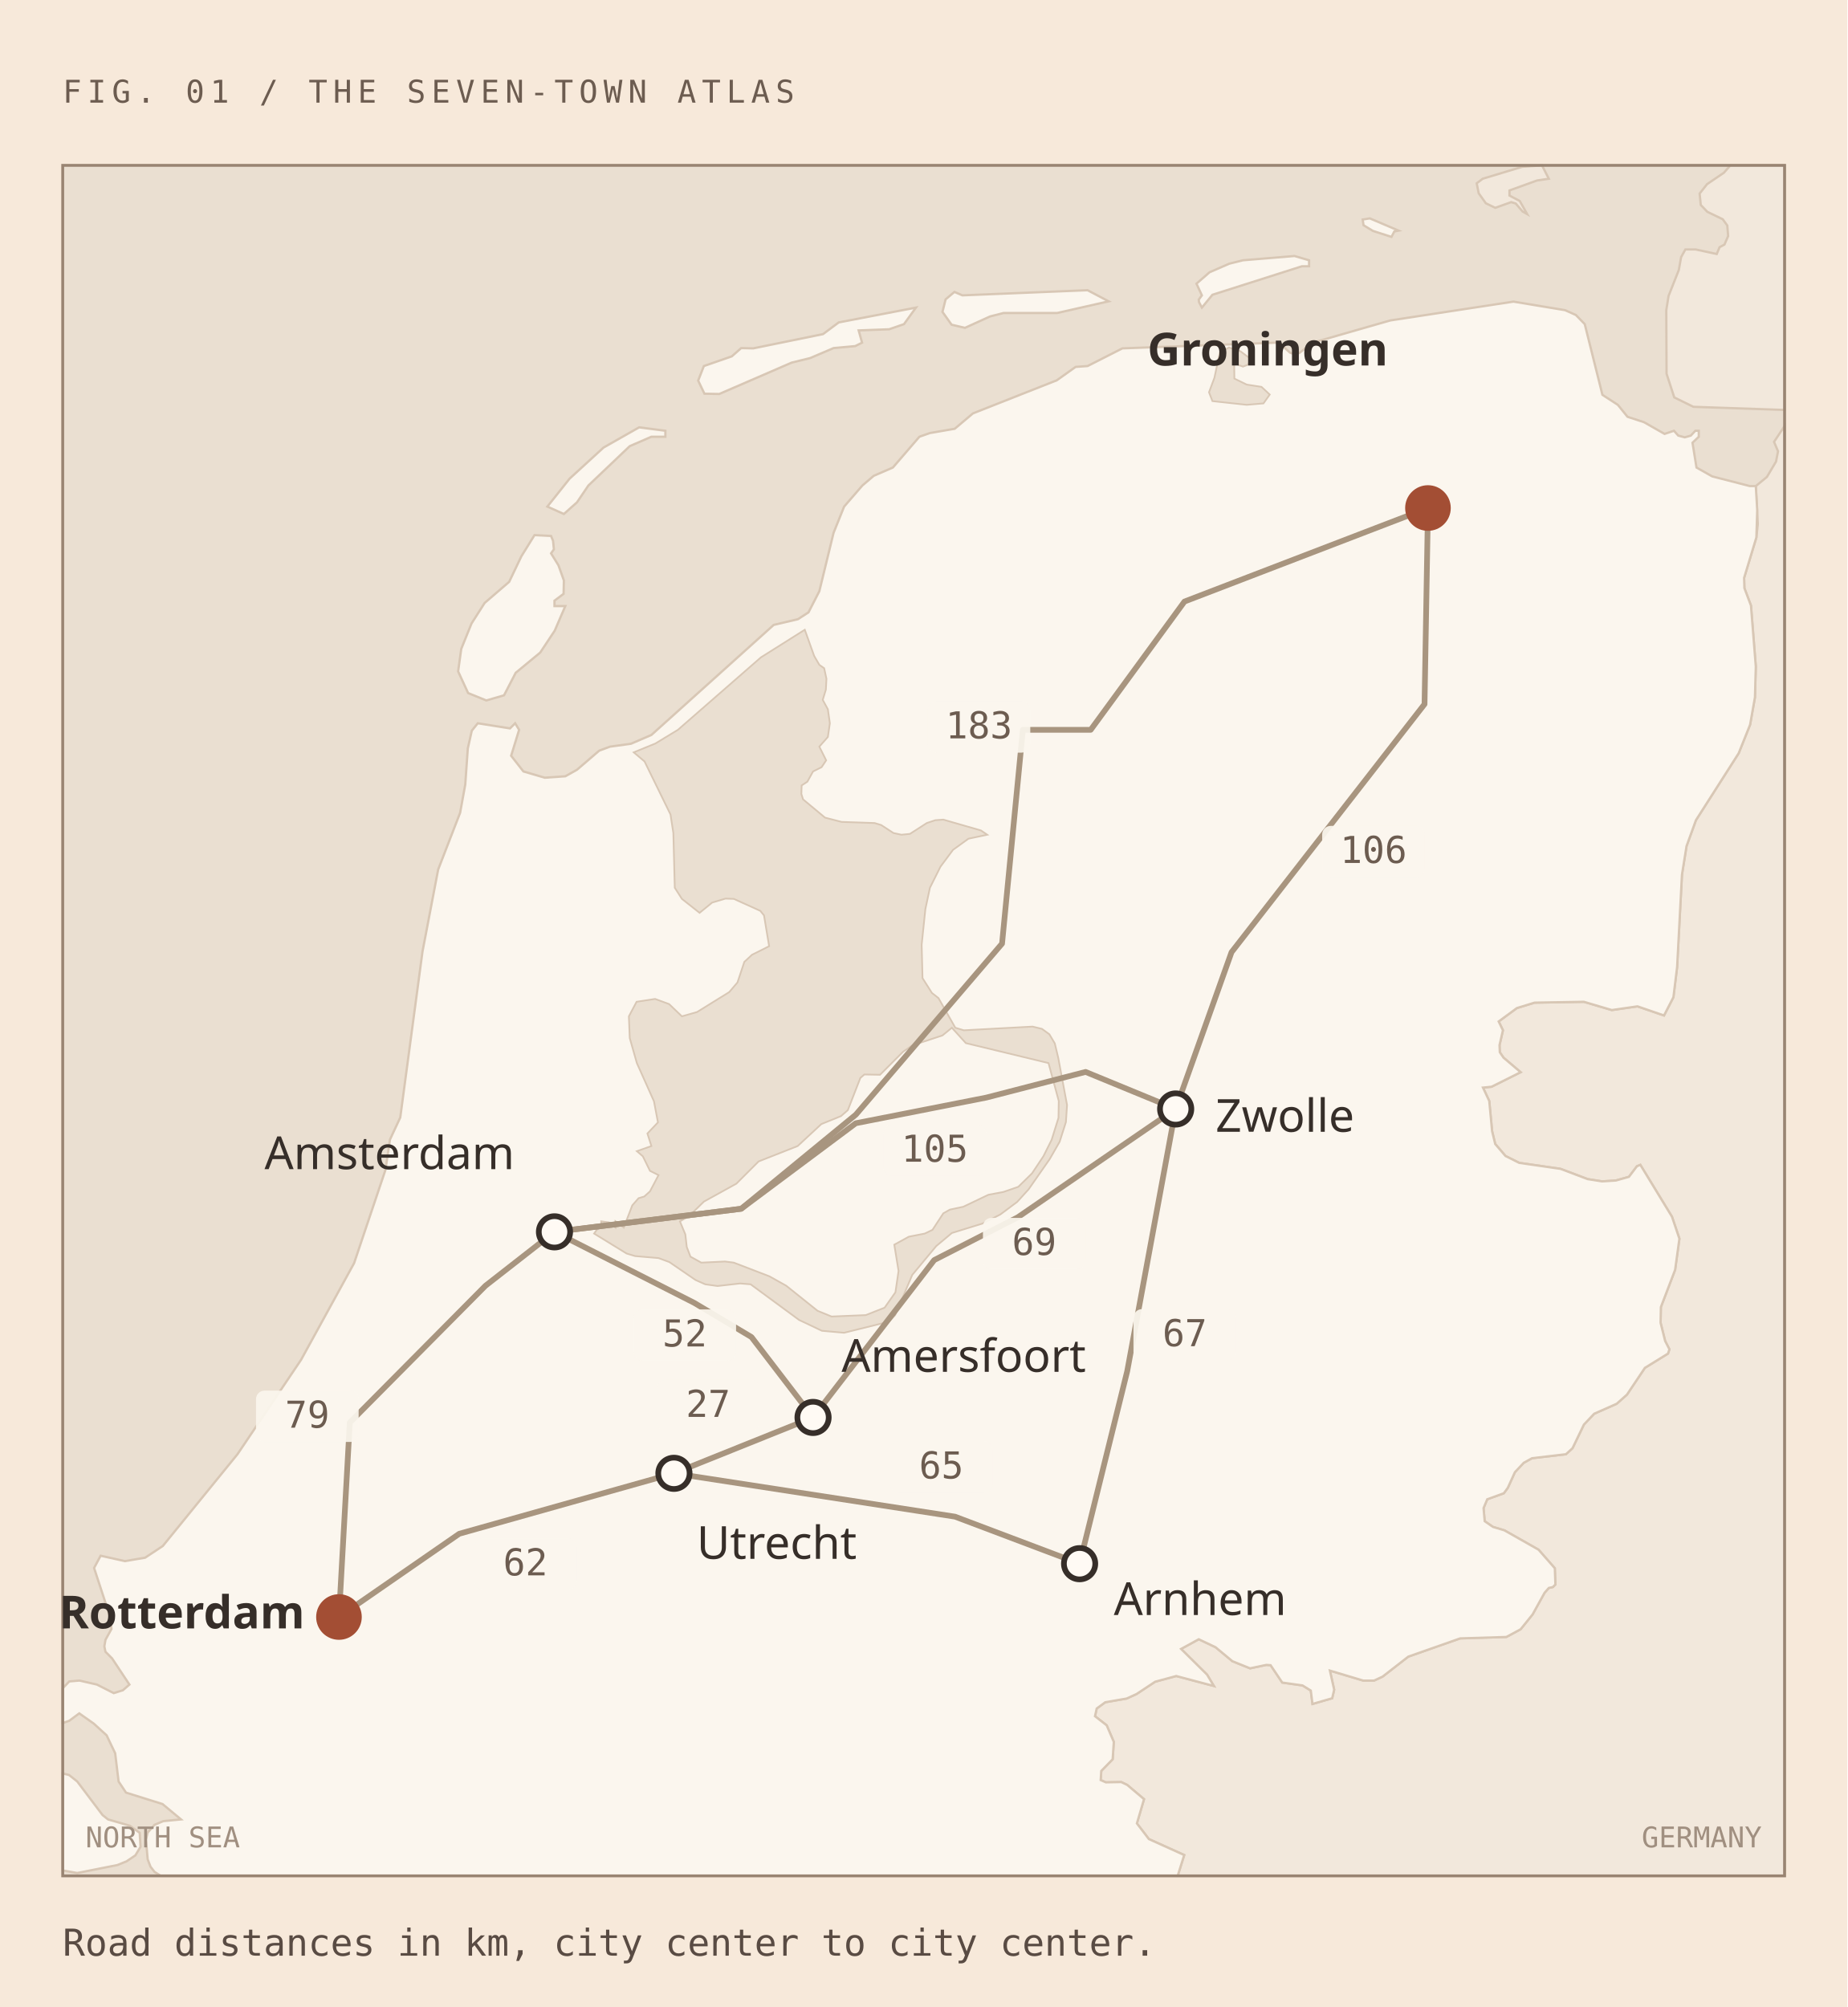
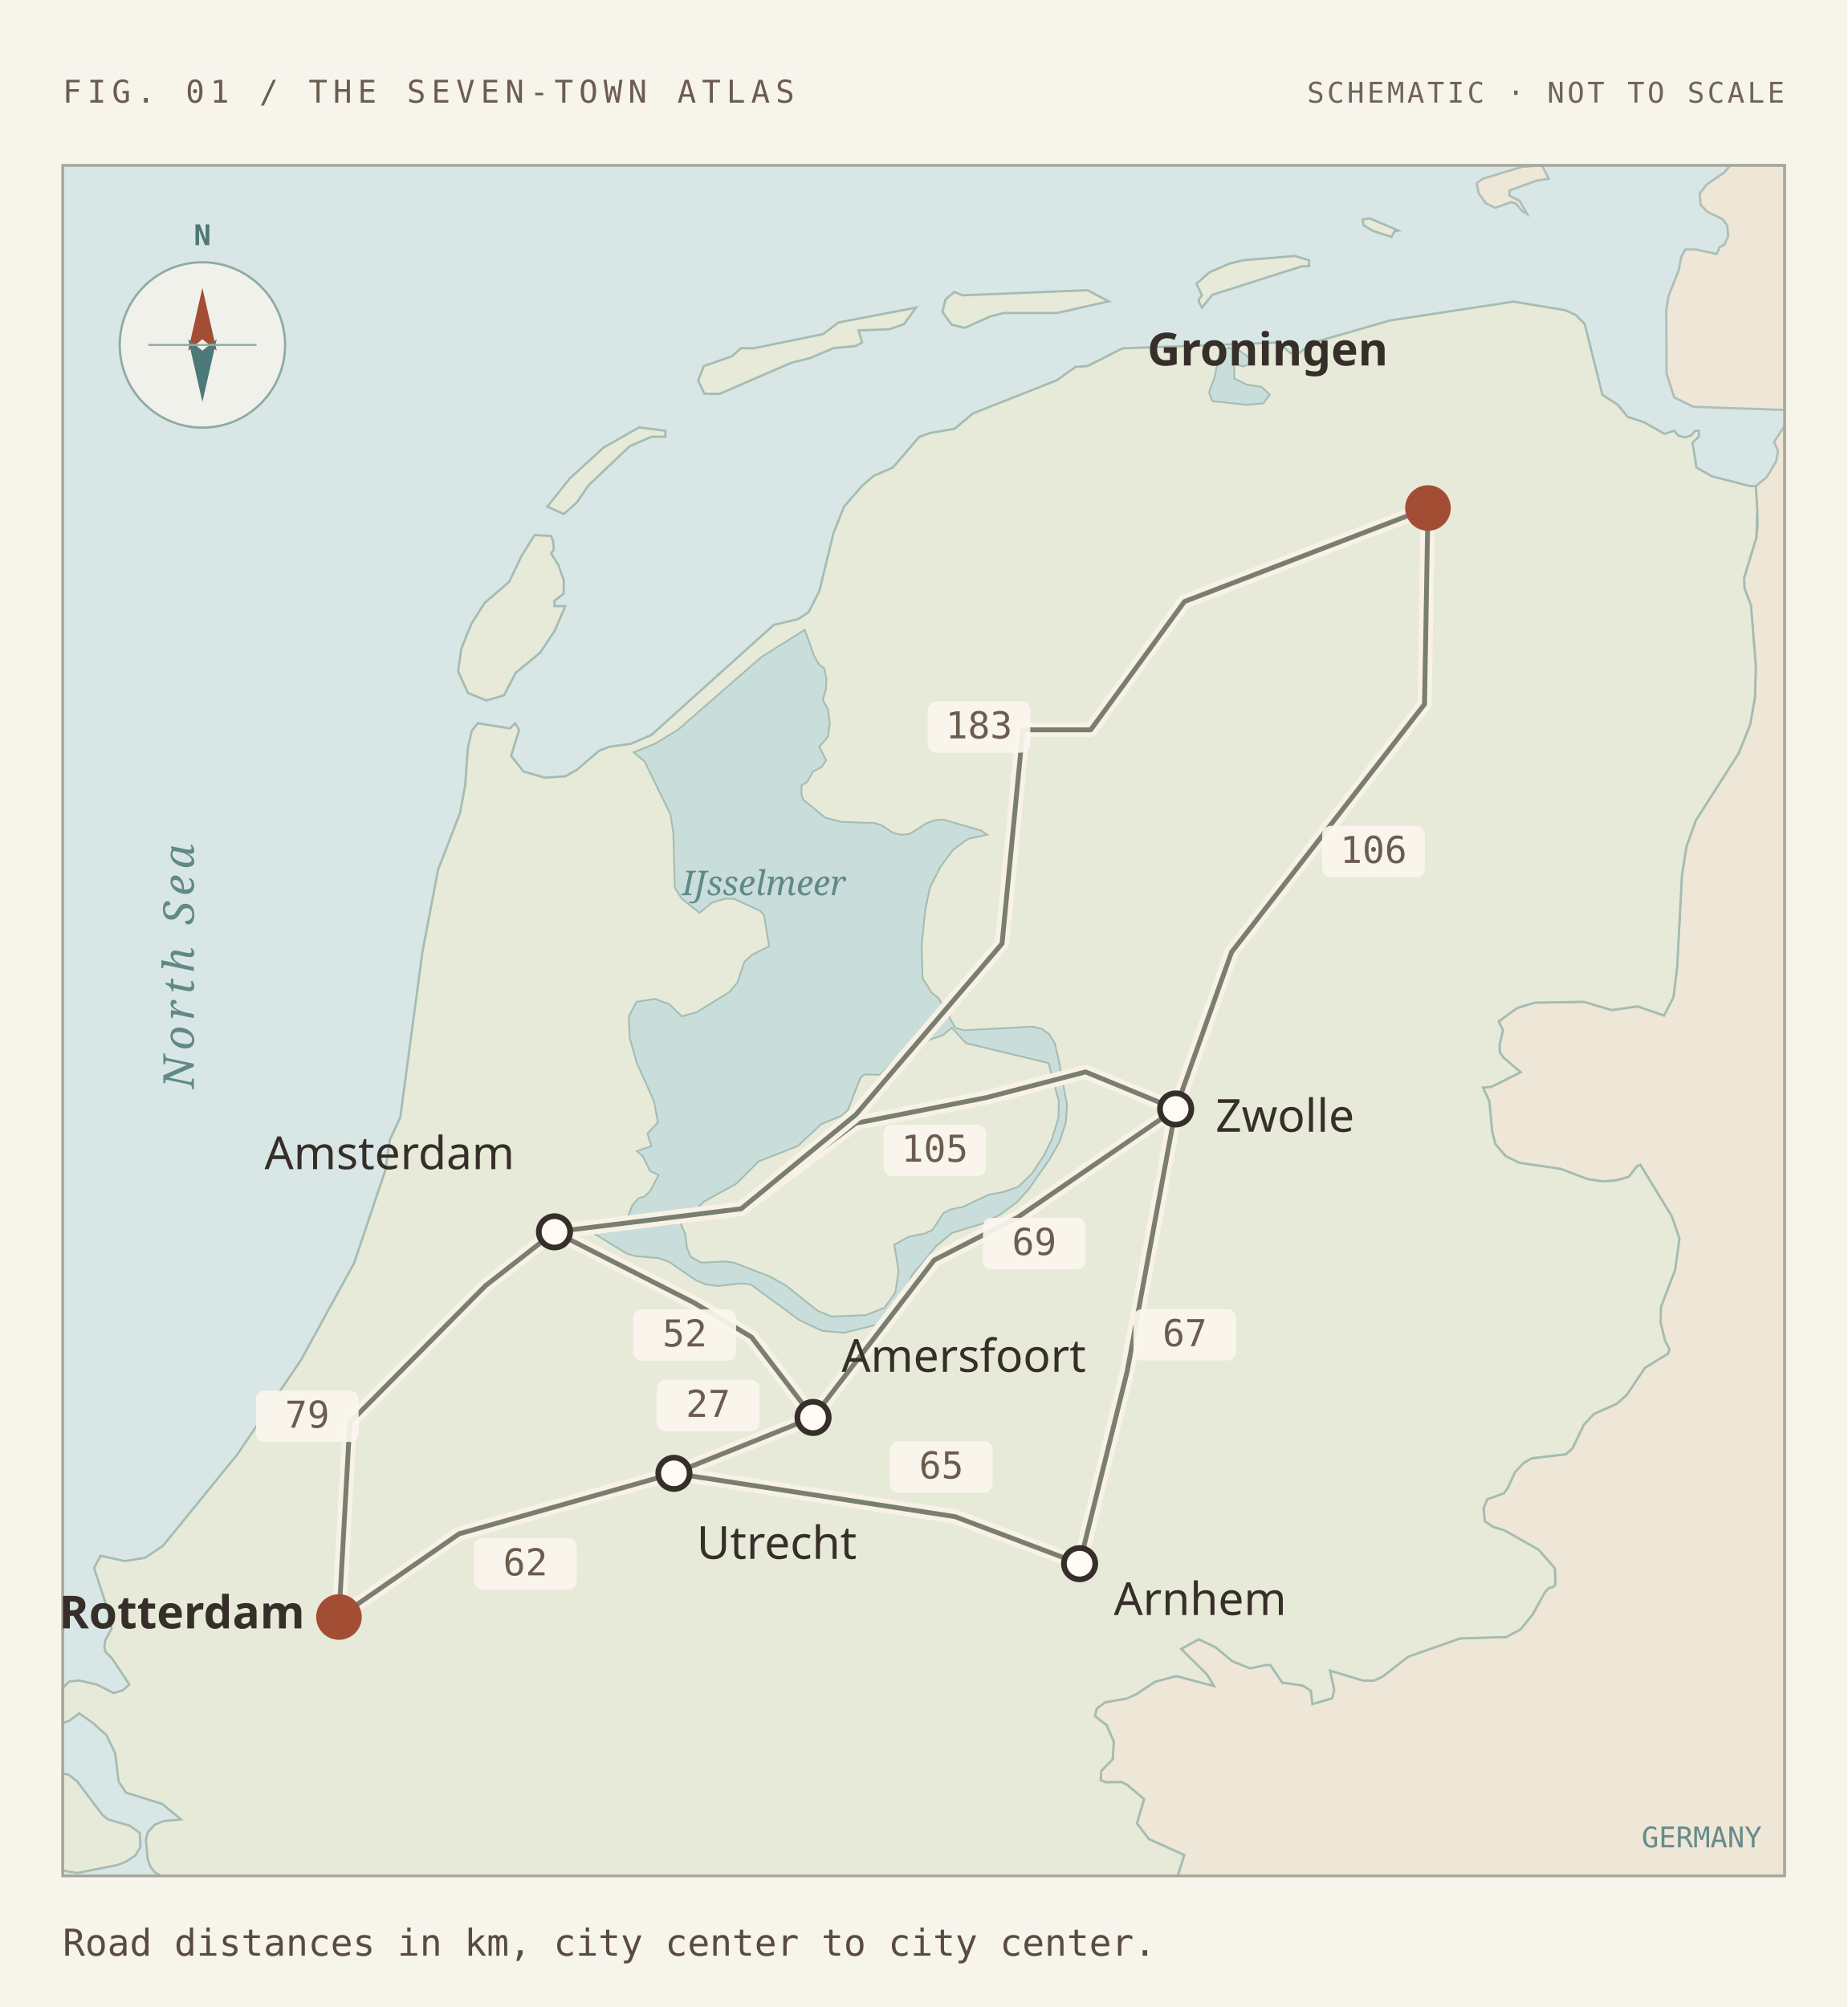
<svg xmlns="http://www.w3.org/2000/svg" viewBox="0 0 648 704" width="648" height="704" role="img" aria-labelledby="t d">
-   <rect width="648" height="704" fill="#f7e9da" />
-   <rect x="22" y="58" width="604" height="600" fill="#eadfd1" />
-   <path d="M413.3 657.4L415.4 650.7L403.0 645.1L398.8 639.6L401.3 631.1L395.4 626.1L393.3 625.1L387.9 625.2L386.1 624.4L386.3 621.2L390.3 617.1L390.7 611.0L388.2 605.2L384.1 602.0L384.7 599.3L387.7 597.1L395.2 595.8L398.7 594.2L405.2 589.9L412.6 587.9L425.8 591.4L423.4 587.4L414.3 578.4L420.5 575.0L426.4 577.8L432.3 582.7L438.5 585.2L444.2 584.0L445.7 584.1L449.8 590.2L456.9 591.2L459.8 593.0L460.4 597.7L467.3 595.7L468.0 592.7L466.5 586.0L478.2 589.5L482.0 589.5L485.0 588.1L494.0 581.1L512.2 574.7L528.4 574.2L533.4 571.5L537.6 566.3L541.8 558.7L543.3 557.0L544.7 556.7L545.6 555.8L545.4 550.1L539.7 543.6L527.7 536.8L523.7 535.6L520.8 533.6L520.4 529.0L521.7 525.9L527.5 523.8L528.9 521.9L531.4 516.4L534.5 513.1L537.4 511.5L549.3 510.1L551.6 508.0L555.6 499.7L559.2 495.9L567.1 492.4L570.7 489.2L577.0 479.8L585.1 474.8L585.6 473.3L584.1 470.4L582.5 464.0L582.6 458.5L587.6 445.4L589.1 434.5L586.5 426.8L575.4 408.6L574.2 409.1L571.4 412.8L566.8 414.1L562.0 414.4L556.9 413.6L547.4 410.0L532.9 407.9L528.1 405.5L524.5 401.3L523.4 396.8L522.4 386.2L520.2 381.5L523.2 381.2L533.4 376.1L527.4 371.0L526.1 369.1L526.0 366.6L527.2 361.4L525.7 358.3L532.1 353.6L538.3 351.7L555.6 351.4L565.4 354.3L574.4 353.0L583.7 356.2L587.0 349.8L588.3 339.2L590.0 306.8L591.6 296.8L594.9 287.7L609.9 264.2L613.9 254.2L615.6 244.6L615.9 233.8L614.2 212.4L611.9 206.3L611.8 202.7L616.1 188.5L616.6 183.8L615.9 170.5L619.8 167.3L623.0 161.9L623.7 158.3L622.3 155.0L626.0 149.4L626.0 658.0L413.1 658.0L413.3 657.4ZM594.0 142.7L587.3 139.4L584.6 131.1L584.5 108.8L585.3 103.8L588.9 94.7L589.7 90.2L591.2 87.5L594.8 87.5L602.2 89.1L603.2 86.7L604.9 85.8L606.2 82.8L605.9 79.1L604.3 76.9L598.9 74.3L596.6 71.9L596.2 67.9L598.8 64.6L604.7 60.6L607.0 58.0L626.0 58.0L626.0 143.8L594.0 142.7ZM539.2 63.3L529.5 66.8L529.5 68.6L533.1 70.5L535.7 75.1L534.1 74.2L531.7 71.4L530.1 70.9L524.5 72.9L521.2 71.3L518.7 67.8L518.0 64.3L520.1 62.7L534.0 58.5L540.9 58.0L543.3 62.7L539.2 63.3Z" fill="#f2e8dc" stroke="#d8c7b5" stroke-width="0.8" />
-   <path d="M616.4 179.0L616.1 188.5L611.8 202.7L611.9 206.3L614.2 212.4L615.9 233.8L615.6 244.6L613.9 254.2L609.9 264.2L594.9 287.7L591.6 296.8L590.0 306.8L588.3 339.2L587.0 349.8L583.7 356.2L574.4 353.0L565.4 354.3L555.6 351.4L538.3 351.7L532.1 353.6L525.7 358.3L527.2 361.4L526.0 366.6L526.1 369.1L527.4 371.0L533.4 376.1L523.2 381.2L520.2 381.5L522.4 386.2L523.4 396.8L524.5 401.3L528.1 405.5L532.9 407.9L547.4 410.0L556.9 413.6L562.0 414.4L566.8 414.1L571.4 412.8L574.2 409.1L575.4 408.6L586.5 426.8L589.1 434.5L587.6 445.4L582.6 458.5L582.5 464.0L584.1 470.4L585.6 473.3L585.1 474.8L577.0 479.8L570.7 489.2L567.1 492.4L559.2 495.9L555.6 499.7L551.6 508.0L549.3 510.1L537.4 511.5L534.5 513.1L531.4 516.4L528.9 521.9L527.5 523.8L521.7 525.9L520.4 529.0L520.8 533.6L523.7 535.6L527.7 536.8L539.7 543.6L545.4 550.1L545.6 555.8L544.7 556.7L543.3 557.0L541.8 558.7L537.6 566.3L533.4 571.5L528.4 574.2L512.2 574.7L494.0 581.1L485.0 588.1L482.0 589.5L478.2 589.5L466.5 586.0L468.0 592.7L467.3 595.7L460.4 597.7L459.8 593.0L456.9 591.2L449.8 590.2L445.7 584.1L444.2 584.0L438.5 585.2L432.3 582.7L426.4 577.8L420.5 575.0L414.3 578.4L423.4 587.4L425.8 591.4L412.6 587.9L405.2 589.9L398.7 594.2L395.2 595.8L387.7 597.1L384.7 599.3L384.1 602.0L388.2 605.2L390.7 611.0L390.3 617.1L386.3 621.2L386.1 624.4L387.9 625.2L393.3 625.1L395.4 626.1L401.3 631.1L398.8 639.6L403.0 645.1L415.4 650.7L413.1 658.0L56.4 658.0L54.2 656.6L52.8 654.8L51.8 652.2L51.2 645.3L51.8 642.8L54.2 640.1L57.3 638.8L63.5 638.2L57.0 632.8L44.2 628.8L41.6 624.9L40.4 615.0L37.4 608.7L32.9 604.6L27.8 601.0L24.3 603.6L22.0 604.4L22.0 592.2L24.3 589.8L27.9 589.5L34.0 590.9L39.9 593.9L43.1 592.9L45.4 590.9L39.3 581.7L37.0 579.4L36.6 577.5L37.0 575.2L39.1 571.4L38.5 566.8L33.0 550.0L35.3 545.7L43.8 547.6L50.9 546.4L57.1 542.3L83.3 510.1L105.6 477.0L124.2 443.1L135.2 410.4L136.8 399.7L140.4 392.0L148.2 333.8L153.7 305.0L161.4 285.1L163.2 275.2L164.1 262.5L165.5 256.3L167.6 253.7L178.9 255.5L180.7 253.7L182.1 256.0L179.3 265.1L183.6 270.6L191.1 272.8L198.3 272.3L202.4 270.0L210.2 263.3L214.0 261.9L221.3 260.9L228.5 257.8L271.4 219.2L279.9 217.2L283.6 214.8L287.4 207.4L292.4 186.9L296.1 177.7L302.5 170.3L306.5 166.9L313.2 164.0L322.5 153.2L326.2 151.9L334.9 150.4L341.3 145.0L370.7 133.4L377.3 128.7L381.5 128.4L393.7 122.2L447.4 120.2L449.3 120.8L452.5 123.7L454.3 124.3L455.8 123.8L460.5 120.2L487.7 112.4L530.9 105.8L549.0 108.8L552.8 110.5L555.9 113.7L562.1 138.5L567.5 142.0L570.9 146.2L576.7 148.1L583.9 152.2L587.2 151.1L588.7 152.8L591.0 153.4L593.1 152.8L594.7 151.1L595.9 151.1L595.9 153.2L593.7 155.3L595.1 164.0L600.6 167.1L613.8 170.5L615.9 170.5L616.4 179.0ZM45.5 640.4L49.0 642.9L49.3 647.8L47.5 650.8L44.4 652.9L41.2 654.2L27.1 657.0L22.0 656.1L22.0 622.1L24.2 622.6L27.1 624.9L36.0 636.7L37.9 638.2L45.5 640.4ZM194.5 212.6L198.3 212.6L194.6 221.2L189.5 228.9L180.9 236.0L176.8 243.9L170.6 245.7L164.2 243.1L160.7 235.5L161.8 227.6L165.4 218.7L170.0 211.5L178.6 204.1L182.9 195.1L187.5 187.7L193.3 188.0L194.0 189.7L194.3 192.7L193.3 194.1L195.9 198.3L197.8 203.6L197.7 208.3L194.5 210.7L194.5 212.6ZM199.8 167.9L211.7 157.0L224.2 149.9L233.4 151.1L233.4 153.2L228.5 153.2L220.9 156.5L206.4 170.3L202.4 176.2L197.8 180.3L192.0 177.7L199.8 167.9ZM294.2 113.1L321.3 107.9L317.1 113.7L311.9 115.5L301.2 115.9L302.4 120.2L300.0 121.4L292.4 122.1L284.2 125.6L277.7 127.2L252.3 138.2L247.1 138.1L244.9 133.5L246.9 128.4L256.7 125.0L260.0 122.1L264.2 122.2L288.7 117.2L294.2 113.1ZM381.5 101.8L388.9 105.7L370.8 109.8L352.0 109.8L347.3 111.0L338.5 115.0L333.8 113.9L330.6 109.4L331.7 105.0L334.8 102.4L337.6 103.6L381.5 101.8ZM454.1 89.8L459.2 91.3L459.2 93.4L456.7 93.4L425.3 103.4L421.6 107.9L420.6 106.0L420.5 105.1L421.6 103.6L419.7 99.5L424.3 95.5L431.2 92.5L436.0 91.3L454.1 89.8ZM480.5 76.6L490.6 80.9L489.1 81.2L488.1 83.1L481.6 81.0L478.3 79.0L478.0 77.0L480.5 76.6Z" fill="#fbf6ee" stroke="#d8c7b5" stroke-width="0.8" />
-   <path d="M442.5 135.7L445.4 138.4L443.2 141.5L437.3 142.0L425.3 140.7L424.1 137.6L426.0 132.5L427.9 123.6L431.1 121.9L435.1 123.2L439.1 126.2L437.6 128.0L436.0 128.6L434.4 128.0L432.9 126.2L433.0 132.8L437.3 134.9L442.5 135.7ZM374.3 387.6L373.9 393.6L371.7 400.5L368.2 406.6L360.8 417.2L356.8 421.6L350.9 426.0L344.6 429.2L333.9 432.5L328.4 437.1L320.0 447.2L314.0 461.3L311.8 463.6L296.1 467.5L288.3 466.8L280.3 463.0L263.3 450.5L259.6 450.2L251.7 451.1L247.4 450.5L244.0 449.0L234.8 442.7L231.0 441.3L222.8 440.6L219.8 439.7L208.4 432.7L209.4 431.3L210.9 430.6L210.9 428.4L213.6 428.8L215.9 430.6L215.9 428.4L218.8 430.6L221.8 422.8L224.0 420.3L226.0 419.7L228.0 417.9L231.0 412.2L228.0 410.7L225.5 405.6L223.4 403.8L228.5 402.0L227.1 397.6L230.8 393.7L229.4 386.3L223.4 372.9L220.9 364.1L220.6 356.5L223.3 351.4L229.8 350.4L234.7 352.2L239.2 356.5L244.5 355.0L255.8 348.0L258.7 344.6L261.1 337.4L263.8 334.9L269.8 331.9L268.0 321.1L266.7 319.5L257.4 315.3L254.5 315.2L249.8 316.6L245.4 320.2L239.2 315.3L236.7 311.4L236.2 292.2L235.2 285.7L226.1 267.1L222.3 263.9L229.9 260.8L237.8 256.0L266.9 230.6L282.3 220.9L285.6 230.1L287.4 233.2L289.1 234.4L289.9 238.1L289.7 241.9L288.6 245.5L290.4 248.8L291.1 253.7L290.4 258.5L287.4 261.9L289.8 266.7L288.2 269.1L285.2 270.6L283.2 274.2L281.2 275.5L281.1 278.5L281.7 280.4L289.4 286.8L295.2 288.3L306.8 288.7L309.1 289.4L313.4 292.2L316.2 292.8L319.2 292.5L325.1 288.7L328.1 287.7L330.9 287.5L344.1 291.3L346.3 292.8L339.7 294.2L334.3 298.1L329.9 304.0L326.2 311.4L324.6 318.9L323.3 331.4L323.6 343.1L326.9 348.3L329.2 350.1L335.1 360.5L338.1 361.4L362.2 360.1L365.5 360.9L368.1 362.8L370.0 366.0L371.2 371.0L374.3 387.6ZM371.4 386.2L367.8 372.9L338.8 365.9L333.9 360.5L330.6 363.2L320.0 366.7L316.8 368.9L308.7 377.0L303.2 376.9L301.8 378.1L297.4 389.4L295.0 391.5L288.1 394.3L279.8 402.0L266.1 407.4L258.3 415.2L246.9 421.5L241.7 426.6L238.5 428.4L240.4 433.0L240.9 437.4L242.2 440.8L246.0 442.9L254.3 442.5L257.4 442.9L269.9 447.7L275.8 451.0L286.8 459.8L291.7 461.8L303.7 461.3L310.3 458.7L314.1 453.3L315.2 445.8L313.7 436.6L318.8 433.8L324.4 432.7L327.1 431.4L330.9 425.6L333.2 424.3L337.9 423.3L346.7 419.1L352.0 418.1L357.2 416.3L362.0 411.6L366.0 405.6L368.9 399.8L371.3 392.1L371.4 386.2Z" fill="#eadfd1" stroke="#d8c7b5" stroke-width="0.6" />
-   <rect x="22" y="58" width="604" height="600" fill="none" stroke="#998472" stroke-width="1" />
+   <defs>
+     <pattern id="sea-lines" width="64" height="34" patternUnits="userSpaceOnUse">
+       <rect x="22" y="58" width="604" height="600" fill="url(#sea-lines)" clip-path="url(#map-window)" />
+       <path d="M-6 17 Q 10 12 26 17 T 58 17 T 90 17" fill="none" stroke="#8cb3b3" stroke-width="0.7" opacity="0.23" />
+     </pattern>
+     <clipPath id="map-window">
+       <rect x="22" y="58" width="604" height="600" />
+     </clipPath>
+   </defs>
+   <rect width="648" height="704" fill="#f7f4ec" />
+   <rect x="22" y="58" width="604" height="600" fill="#d8e7e5" />
+   <path d="M413.3 657.4L415.4 650.7L403.0 645.1L398.8 639.6L401.3 631.1L395.4 626.1L393.3 625.1L387.9 625.2L386.1 624.4L386.3 621.2L390.3 617.1L390.7 611.0L388.2 605.2L384.1 602.0L384.7 599.3L387.7 597.1L395.2 595.8L398.7 594.2L405.2 589.9L412.6 587.9L425.8 591.4L423.4 587.4L414.3 578.4L420.5 575.0L426.4 577.8L432.3 582.7L438.5 585.2L444.2 584.0L445.7 584.1L449.8 590.2L456.9 591.2L459.8 593.0L460.4 597.7L467.3 595.7L468.0 592.7L466.5 586.0L478.2 589.5L482.0 589.5L485.0 588.1L494.0 581.1L512.2 574.7L528.4 574.2L533.4 571.5L537.6 566.3L541.8 558.7L543.3 557.0L544.7 556.7L545.6 555.8L545.4 550.1L539.7 543.6L527.7 536.8L523.7 535.6L520.8 533.6L520.4 529.0L521.7 525.9L527.5 523.8L528.9 521.9L531.4 516.4L534.5 513.1L537.4 511.5L549.3 510.1L551.6 508.0L555.6 499.7L559.2 495.9L567.1 492.4L570.7 489.2L577.0 479.8L585.1 474.8L585.6 473.3L584.1 470.4L582.5 464.0L582.6 458.5L587.6 445.4L589.1 434.5L586.5 426.8L575.4 408.6L574.2 409.1L571.4 412.8L566.8 414.1L562.0 414.4L556.9 413.6L547.4 410.0L532.9 407.9L528.1 405.5L524.5 401.3L523.4 396.8L522.4 386.2L520.2 381.5L523.2 381.2L533.4 376.1L527.4 371.0L526.1 369.1L526.0 366.6L527.2 361.4L525.7 358.3L532.1 353.6L538.3 351.7L555.6 351.4L565.4 354.3L574.4 353.0L583.7 356.2L587.0 349.8L588.3 339.2L590.0 306.8L591.6 296.8L594.9 287.7L609.9 264.2L613.9 254.2L615.6 244.6L615.9 233.8L614.2 212.4L611.9 206.3L611.8 202.7L616.1 188.5L616.6 183.8L615.9 170.5L619.8 167.3L623.0 161.9L623.7 158.3L622.3 155.0L626.0 149.4L626.0 658.0L413.1 658.0L413.3 657.4ZM594.0 142.7L587.3 139.4L584.6 131.1L584.5 108.8L585.3 103.8L588.9 94.7L589.7 90.2L591.2 87.5L594.8 87.5L602.2 89.1L603.2 86.7L604.9 85.8L606.2 82.8L605.9 79.1L604.3 76.9L598.9 74.3L596.6 71.9L596.2 67.9L598.8 64.6L604.7 60.6L607.0 58.0L626.0 58.0L626.0 143.8L594.0 142.7ZM539.2 63.3L529.5 66.8L529.5 68.6L533.1 70.5L535.7 75.1L534.1 74.2L531.7 71.4L530.1 70.9L524.5 72.9L521.2 71.3L518.7 67.8L518.0 64.3L520.1 62.7L534.0 58.5L540.9 58.0L543.3 62.7L539.2 63.3Z" fill="#eee6d6" stroke="#aebfb7" stroke-width="0.8" />
+   <path d="M616.4 179.0L616.1 188.5L611.8 202.7L611.9 206.3L614.2 212.4L615.9 233.8L615.6 244.6L613.9 254.2L609.9 264.2L594.9 287.7L591.6 296.8L590.0 306.8L588.3 339.2L587.0 349.8L583.7 356.2L574.4 353.0L565.4 354.3L555.6 351.4L538.3 351.7L532.1 353.6L525.7 358.3L527.2 361.4L526.0 366.6L526.1 369.1L527.4 371.0L533.4 376.1L523.2 381.2L520.2 381.5L522.4 386.2L523.4 396.8L524.5 401.3L528.1 405.5L532.9 407.9L547.4 410.0L556.9 413.6L562.0 414.4L566.8 414.1L571.4 412.8L574.2 409.1L575.4 408.6L586.5 426.8L589.1 434.5L587.6 445.4L582.6 458.5L582.5 464.0L584.1 470.4L585.6 473.3L585.1 474.8L577.0 479.8L570.7 489.2L567.1 492.4L559.2 495.9L555.6 499.7L551.6 508.0L549.3 510.1L537.4 511.5L534.5 513.1L531.4 516.4L528.9 521.9L527.5 523.8L521.7 525.9L520.4 529.0L520.8 533.6L523.7 535.6L527.7 536.8L539.7 543.6L545.4 550.1L545.6 555.8L544.7 556.7L543.3 557.0L541.8 558.7L537.6 566.3L533.4 571.5L528.4 574.2L512.2 574.7L494.0 581.1L485.0 588.1L482.0 589.5L478.2 589.5L466.5 586.0L468.0 592.7L467.3 595.7L460.4 597.7L459.8 593.0L456.9 591.2L449.8 590.2L445.7 584.1L444.2 584.0L438.5 585.2L432.3 582.7L426.4 577.8L420.5 575.0L414.3 578.4L423.4 587.4L425.8 591.4L412.6 587.9L405.2 589.9L398.7 594.2L395.2 595.8L387.7 597.1L384.7 599.3L384.1 602.0L388.2 605.2L390.7 611.0L390.3 617.1L386.3 621.2L386.1 624.4L387.9 625.2L393.3 625.1L395.4 626.1L401.3 631.1L398.8 639.6L403.0 645.1L415.4 650.7L413.1 658.0L56.4 658.0L54.2 656.6L52.8 654.8L51.8 652.2L51.2 645.3L51.8 642.8L54.2 640.1L57.3 638.8L63.5 638.2L57.0 632.8L44.2 628.8L41.6 624.9L40.4 615.0L37.4 608.7L32.9 604.6L27.8 601.0L24.3 603.6L22.0 604.4L22.0 592.2L24.3 589.8L27.9 589.5L34.0 590.9L39.9 593.9L43.1 592.9L45.4 590.9L39.3 581.7L37.0 579.4L36.6 577.5L37.0 575.2L39.1 571.4L38.5 566.8L33.0 550.0L35.3 545.7L43.8 547.6L50.9 546.4L57.1 542.3L83.3 510.1L105.6 477.0L124.2 443.1L135.2 410.4L136.8 399.7L140.4 392.0L148.2 333.8L153.7 305.0L161.4 285.1L163.2 275.2L164.1 262.5L165.5 256.3L167.6 253.7L178.9 255.5L180.7 253.7L182.1 256.0L179.3 265.1L183.6 270.6L191.1 272.8L198.3 272.3L202.4 270.0L210.2 263.3L214.0 261.9L221.3 260.9L228.5 257.8L271.4 219.2L279.9 217.2L283.6 214.8L287.4 207.4L292.4 186.9L296.1 177.7L302.5 170.3L306.5 166.9L313.2 164.0L322.5 153.2L326.2 151.9L334.9 150.4L341.3 145.0L370.7 133.4L377.3 128.7L381.5 128.4L393.7 122.2L447.4 120.2L449.3 120.8L452.5 123.7L454.3 124.3L455.8 123.8L460.5 120.2L487.7 112.4L530.9 105.8L549.0 108.8L552.8 110.5L555.9 113.7L562.1 138.5L567.5 142.0L570.9 146.2L576.7 148.1L583.9 152.2L587.2 151.1L588.7 152.8L591.0 153.4L593.1 152.8L594.7 151.1L595.9 151.1L595.9 153.2L593.7 155.3L595.1 164.0L600.6 167.1L613.8 170.5L615.9 170.5L616.4 179.0ZM45.5 640.4L49.0 642.9L49.3 647.8L47.5 650.8L44.4 652.9L41.2 654.2L27.1 657.0L22.0 656.1L22.0 622.1L24.2 622.6L27.1 624.9L36.0 636.7L37.9 638.2L45.5 640.4ZM194.5 212.6L198.3 212.6L194.6 221.2L189.5 228.9L180.9 236.0L176.8 243.9L170.6 245.7L164.2 243.1L160.7 235.5L161.8 227.6L165.4 218.7L170.0 211.5L178.6 204.1L182.9 195.1L187.5 187.7L193.3 188.0L194.0 189.7L194.3 192.7L193.3 194.1L195.9 198.3L197.8 203.6L197.7 208.3L194.5 210.7L194.5 212.6ZM199.8 167.9L211.7 157.0L224.2 149.9L233.4 151.1L233.4 153.2L228.5 153.2L220.9 156.5L206.4 170.3L202.4 176.2L197.8 180.3L192.0 177.7L199.8 167.9ZM294.2 113.1L321.3 107.9L317.1 113.7L311.9 115.5L301.2 115.9L302.4 120.2L300.0 121.4L292.4 122.1L284.2 125.6L277.7 127.2L252.3 138.2L247.1 138.1L244.9 133.5L246.9 128.4L256.7 125.0L260.0 122.1L264.2 122.2L288.7 117.2L294.2 113.1ZM381.5 101.8L388.9 105.7L370.8 109.8L352.0 109.8L347.3 111.0L338.5 115.0L333.8 113.9L330.6 109.4L331.7 105.0L334.8 102.4L337.6 103.6L381.5 101.8ZM454.1 89.8L459.2 91.3L459.2 93.4L456.7 93.4L425.3 103.4L421.6 107.9L420.6 106.0L420.5 105.1L421.6 103.6L419.7 99.5L424.3 95.5L431.2 92.5L436.0 91.3L454.1 89.8ZM480.5 76.6L490.6 80.9L489.1 81.2L488.1 83.1L481.6 81.0L478.3 79.0L478.0 77.0L480.5 76.6Z" fill="#e7ead8" stroke="#a5bcb3" stroke-width="0.8" />
+   <path d="M442.5 135.7L445.4 138.4L443.2 141.5L437.3 142.0L425.3 140.7L424.1 137.6L426.0 132.5L427.9 123.6L431.1 121.9L435.1 123.2L439.1 126.2L437.6 128.0L436.0 128.6L434.4 128.0L432.9 126.2L433.0 132.8L437.3 134.9L442.5 135.7ZM374.3 387.6L373.9 393.6L371.7 400.5L368.2 406.6L360.8 417.2L356.8 421.6L350.9 426.0L344.6 429.2L333.9 432.5L328.4 437.1L320.0 447.2L314.0 461.3L311.8 463.6L296.1 467.5L288.3 466.8L280.3 463.0L263.3 450.5L259.6 450.2L251.7 451.1L247.4 450.5L244.0 449.0L234.8 442.7L231.0 441.3L222.8 440.6L219.8 439.7L208.4 432.7L209.4 431.3L210.9 430.6L210.9 428.4L213.6 428.8L215.9 430.6L215.9 428.4L218.8 430.6L221.8 422.8L224.0 420.3L226.0 419.7L228.0 417.9L231.0 412.2L228.0 410.7L225.5 405.6L223.4 403.8L228.5 402.0L227.1 397.6L230.8 393.7L229.4 386.3L223.4 372.9L220.9 364.1L220.6 356.5L223.3 351.4L229.8 350.4L234.7 352.2L239.2 356.5L244.5 355.0L255.8 348.0L258.7 344.6L261.1 337.4L263.8 334.9L269.8 331.9L268.0 321.1L266.7 319.5L257.4 315.3L254.5 315.2L249.8 316.6L245.4 320.2L239.2 315.3L236.7 311.4L236.2 292.2L235.2 285.7L226.1 267.1L222.3 263.9L229.9 260.8L237.8 256.0L266.9 230.6L282.3 220.9L285.6 230.1L287.4 233.2L289.1 234.4L289.9 238.1L289.7 241.9L288.6 245.5L290.4 248.8L291.1 253.7L290.4 258.5L287.4 261.9L289.8 266.7L288.2 269.1L285.2 270.6L283.2 274.2L281.2 275.5L281.1 278.5L281.7 280.4L289.4 286.8L295.2 288.3L306.8 288.7L309.1 289.4L313.4 292.2L316.2 292.8L319.2 292.5L325.1 288.7L328.1 287.7L330.9 287.5L344.1 291.3L346.3 292.8L339.7 294.2L334.3 298.1L329.9 304.0L326.2 311.4L324.6 318.9L323.3 331.4L323.6 343.1L326.9 348.3L329.2 350.1L335.1 360.5L338.1 361.4L362.2 360.1L365.5 360.9L368.1 362.8L370.0 366.0L371.2 371.0L374.3 387.6ZM371.4 386.2L367.8 372.9L338.8 365.9L333.9 360.5L330.6 363.2L320.0 366.7L316.8 368.9L308.7 377.0L303.2 376.9L301.8 378.1L297.4 389.4L295.0 391.5L288.1 394.3L279.8 402.0L266.1 407.4L258.3 415.2L246.9 421.5L241.7 426.6L238.5 428.4L240.4 433.0L240.9 437.4L242.2 440.8L246.0 442.9L254.3 442.5L257.4 442.9L269.9 447.7L275.8 451.0L286.8 459.8L291.7 461.8L303.7 461.3L310.3 458.7L314.1 453.3L315.2 445.8L313.7 436.6L318.8 433.8L324.4 432.7L327.1 431.4L330.9 425.6L333.2 424.3L337.9 423.3L346.7 419.1L352.0 418.1L357.2 416.3L362.0 411.6L366.0 405.6L368.9 399.8L371.3 392.1L371.4 386.2Z" fill="#c9ddda" stroke="#a5bcb3" stroke-width="0.6" />
+   <rect x="22" y="58" width="604" height="600" fill="none" stroke="#a6a89a" stroke-width="1" />
+   <g aria-label="North" transform="translate(71 121)" fill="#4d7978">
+     <circle r="29" fill="#f7f4ec" fill-opacity="0.76" stroke="#91aaa3" stroke-width="0.8" />
+     <path d="M0 -20 L5 2 L0 -2 L-5 2 Z" fill="#a34e34" />
+     <path d="M0 20 L5 -2 L0 2 L-5 -2 Z" fill="#4d7978" />
+     <path d="M-19 0 H19" stroke="#91aaa3" stroke-width="0.7" />
+     <text y="-35" text-anchor="middle" font-family="ui-monospace, SFMono-Regular, Menlo, monospace" font-size="10" font-weight="700" letter-spacing="1">N</text>
+   </g>
+   <text x="626" y="36" text-anchor="end" font-family="ui-monospace, SFMono-Regular, Menlo, monospace" font-size="10" letter-spacing="1" fill="#70635b">SCHEMATIC · NOT TO SCALE</text>
  <text x="22" y="36" font-family="ui-monospace, SFMono-Regular, Menlo, monospace" font-size="11" letter-spacing="2" fill="#6c5c50">FIG. 01 / THE SEVEN-TOWN ATLAS</text>
-   <text x="30" y="648" font-family="ui-monospace, SFMono-Regular, Menlo, monospace" font-size="10" fill="#a08f80">NORTH SEA</text>
-   <text x="618" y="648" font-family="ui-monospace, SFMono-Regular, Menlo, monospace" font-size="10" fill="#a08f80" text-anchor="end">GERMANY</text>
-   <path d="M118.9 567.2L122.7 499.0L170.3 451.0L194.5 432.1" fill="none" stroke="#a8957f" stroke-width="2" stroke-linejoin="round" stroke-linecap="round" />
-   <path d="M118.9 567.2L161.1 538.0L236.4 516.8" fill="none" stroke="#a8957f" stroke-width="2" stroke-linejoin="round" stroke-linecap="round" />
-   <path d="M236.4 516.8L285.2 497.2" fill="none" stroke="#a8957f" stroke-width="2" stroke-linejoin="round" stroke-linecap="round" />
-   <path d="M236.4 516.8L335.0 532.0L378.7 548.5" fill="none" stroke="#a8957f" stroke-width="2" stroke-linejoin="round" stroke-linecap="round" />
-   <path d="M194.5 432.1L243.5 457.0L263.6 469.0L285.2 497.2" fill="none" stroke="#a8957f" stroke-width="2" stroke-linejoin="round" stroke-linecap="round" />
-   <path d="M194.5 432.1L260.0 424.0L300.2 394.0L346.0 385.0L380.8 376.0L412.4 389.0" fill="none" stroke="#a8957f" stroke-width="2" stroke-linejoin="round" stroke-linecap="round" />
-   <path d="M194.5 432.1L260.0 424.0L300.2 391.0L351.5 331.0L358.8 256.0L382.6 256.0L415.5 211.0L500.9 178.2" fill="none" stroke="#a8957f" stroke-width="2" stroke-linejoin="round" stroke-linecap="round" />
-   <path d="M285.2 497.2L327.7 442.0L357.0 427.0L412.4 389.0" fill="none" stroke="#a8957f" stroke-width="2" stroke-linejoin="round" stroke-linecap="round" />
-   <path d="M378.7 548.5L395.4 481.0L412.4 389.0" fill="none" stroke="#a8957f" stroke-width="2" stroke-linejoin="round" stroke-linecap="round" />
-   <path d="M412.4 389.0L432.0 334.0L499.7 247.0L500.9 178.2" fill="none" stroke="#a8957f" stroke-width="2" stroke-linejoin="round" stroke-linecap="round" />
+   <text x="68" y="339" transform="rotate(-90 68 339)" text-anchor="middle" font-family="Georgia, serif" font-size="15" font-style="italic" letter-spacing="2" fill="#608987">North Sea</text>
+   <text x="268" y="314" text-anchor="middle" font-family="Georgia, serif" font-size="12" font-style="italic" fill="#608987">IJsselmeer</text>
+   <text x="618" y="648" font-family="ui-monospace, SFMono-Regular, Menlo, monospace" font-size="10" fill="#668b8b" text-anchor="end">GERMANY</text>
+   <path d="M118.9 567.2L122.7 499.0L170.3 451.0L194.5 432.1" fill="none" stroke="#f8f2e6" stroke-width="5" stroke-linejoin="round" stroke-linecap="round" />
+   <path d="M118.9 567.2L122.7 499.0L170.3 451.0L194.5 432.1" fill="none" stroke="#797e70" stroke-width="1.7" stroke-linejoin="round" stroke-linecap="round" />
+   <path d="M118.9 567.2L161.1 538.0L236.4 516.8" fill="none" stroke="#f8f2e6" stroke-width="5" stroke-linejoin="round" stroke-linecap="round" />
+   <path d="M118.9 567.2L161.1 538.0L236.4 516.8" fill="none" stroke="#797e70" stroke-width="1.7" stroke-linejoin="round" stroke-linecap="round" />
+   <path d="M236.4 516.8L285.2 497.2" fill="none" stroke="#f8f2e6" stroke-width="5" stroke-linejoin="round" stroke-linecap="round" />
+   <path d="M236.4 516.8L285.2 497.2" fill="none" stroke="#797e70" stroke-width="1.7" stroke-linejoin="round" stroke-linecap="round" />
+   <path d="M236.4 516.8L335.0 532.0L378.7 548.5" fill="none" stroke="#f8f2e6" stroke-width="5" stroke-linejoin="round" stroke-linecap="round" />
+   <path d="M236.4 516.8L335.0 532.0L378.7 548.5" fill="none" stroke="#797e70" stroke-width="1.7" stroke-linejoin="round" stroke-linecap="round" />
+   <path d="M194.5 432.1L243.5 457.0L263.6 469.0L285.2 497.2" fill="none" stroke="#f8f2e6" stroke-width="5" stroke-linejoin="round" stroke-linecap="round" />
+   <path d="M194.5 432.1L243.5 457.0L263.6 469.0L285.2 497.2" fill="none" stroke="#797e70" stroke-width="1.7" stroke-linejoin="round" stroke-linecap="round" />
+   <path d="M194.5 432.1L260.0 424.0L300.2 394.0L346.0 385.0L380.8 376.0L412.4 389.0" fill="none" stroke="#f8f2e6" stroke-width="5" stroke-linejoin="round" stroke-linecap="round" />
+   <path d="M194.5 432.1L260.0 424.0L300.2 394.0L346.0 385.0L380.8 376.0L412.4 389.0" fill="none" stroke="#797e70" stroke-width="1.7" stroke-linejoin="round" stroke-linecap="round" />
+   <path d="M194.5 432.1L260.0 424.0L300.2 391.0L351.5 331.0L358.8 256.0L382.6 256.0L415.5 211.0L500.9 178.2" fill="none" stroke="#f8f2e6" stroke-width="5" stroke-linejoin="round" stroke-linecap="round" />
+   <path d="M194.5 432.1L260.0 424.0L300.2 391.0L351.5 331.0L358.8 256.0L382.6 256.0L415.5 211.0L500.9 178.2" fill="none" stroke="#797e70" stroke-width="1.7" stroke-linejoin="round" stroke-linecap="round" />
+   <path d="M285.2 497.2L327.7 442.0L357.0 427.0L412.4 389.0" fill="none" stroke="#f8f2e6" stroke-width="5" stroke-linejoin="round" stroke-linecap="round" />
+   <path d="M285.2 497.2L327.7 442.0L357.0 427.0L412.4 389.0" fill="none" stroke="#797e70" stroke-width="1.7" stroke-linejoin="round" stroke-linecap="round" />
+   <path d="M378.7 548.5L395.4 481.0L412.4 389.0" fill="none" stroke="#f8f2e6" stroke-width="5" stroke-linejoin="round" stroke-linecap="round" />
+   <path d="M378.7 548.5L395.4 481.0L412.4 389.0" fill="none" stroke="#797e70" stroke-width="1.7" stroke-linejoin="round" stroke-linecap="round" />
+   <path d="M412.4 389.0L432.0 334.0L499.7 247.0L500.9 178.2" fill="none" stroke="#f8f2e6" stroke-width="5" stroke-linejoin="round" stroke-linecap="round" />
+   <path d="M412.4 389.0L432.0 334.0L499.7 247.0L500.9 178.2" fill="none" stroke="#797e70" stroke-width="1.7" stroke-linejoin="round" stroke-linecap="round" />
  <g font-family="ui-monospace, SFMono-Regular, Menlo, monospace" font-size="13" text-anchor="middle">
    <rect x="89.8" y="487.8" width="36" height="18" rx="3" fill="#fbf6ee" opacity=".92" />
    <text x="107.8" y="500.8" fill="#6c5c50">79</text>
  </g>
  <g font-family="ui-monospace, SFMono-Regular, Menlo, monospace" font-size="13" text-anchor="middle">
    <rect x="166.3" y="539.6" width="36" height="18" rx="3" fill="#fbf6ee" opacity=".92" />
    <text x="184.3" y="552.6" fill="#6c5c50">62</text>
  </g>
  <g font-family="ui-monospace, SFMono-Regular, Menlo, monospace" font-size="13" text-anchor="middle">
    <rect x="230.4" y="484.0" width="36" height="18" rx="3" fill="#fbf6ee" opacity=".92" />
    <text x="248.4" y="497.0" fill="#6c5c50">27</text>
  </g>
  <g font-family="ui-monospace, SFMono-Regular, Menlo, monospace" font-size="13" text-anchor="middle">
    <rect x="312.2" y="505.6" width="36" height="18" rx="3" fill="#fbf6ee" opacity=".92" />
    <text x="330.2" y="518.6" fill="#6c5c50">65</text>
  </g>
  <g font-family="ui-monospace, SFMono-Regular, Menlo, monospace" font-size="13" text-anchor="middle">
    <rect x="222.2" y="459.3" width="36" height="18" rx="3" fill="#fbf6ee" opacity=".92" />
    <text x="240.2" y="472.3" fill="#6c5c50">52</text>
  </g>
  <g font-family="ui-monospace, SFMono-Regular, Menlo, monospace" font-size="13" text-anchor="middle">
    <rect x="309.9" y="394.5" width="36" height="18" rx="3" fill="#fbf6ee" opacity=".92" />
    <text x="327.9" y="407.5" fill="#6c5c50">105</text>
  </g>
  <g font-family="ui-monospace, SFMono-Regular, Menlo, monospace" font-size="13" text-anchor="middle">
    <rect x="325.4" y="246.0" width="36" height="18" rx="3" fill="#fbf6ee" opacity=".92" />
    <text x="343.4" y="259.0" fill="#6c5c50">183</text>
  </g>
  <g font-family="ui-monospace, SFMono-Regular, Menlo, monospace" font-size="13" text-anchor="middle">
    <rect x="344.8" y="427.2" width="36" height="18" rx="3" fill="#fbf6ee" opacity=".92" />
    <text x="362.8" y="440.2" fill="#6c5c50">69</text>
  </g>
  <g font-family="ui-monospace, SFMono-Regular, Menlo, monospace" font-size="13" text-anchor="middle">
    <rect x="397.6" y="459.2" width="36" height="18" rx="3" fill="#fbf6ee" opacity=".92" />
    <text x="415.6" y="472.2" fill="#6c5c50">67</text>
  </g>
  <g font-family="ui-monospace, SFMono-Regular, Menlo, monospace" font-size="13" text-anchor="middle">
    <rect x="463.8" y="289.7" width="36" height="18" rx="3" fill="#fbf6ee" opacity=".92" />
    <text x="481.8" y="302.7" fill="#6c5c50">106</text>
  </g>
  <circle cx="118.9" cy="567.2" r="7" fill="#a34e34" stroke="#a34e34" stroke-width="2" />
  <text x="106.9" y="571.2" text-anchor="end" font-family="'Avenir Next', Avenir, 'Segoe UI', sans-serif" font-size="16" font-weight="600" fill="#362e29">Rotterdam</text>
  <circle cx="194.5" cy="432.1" r="5.5" fill="#fffaf4" stroke="#362e29" stroke-width="2" />
  <text x="180.5" y="410.1" text-anchor="end" font-family="'Avenir Next', Avenir, 'Segoe UI', sans-serif" font-size="16" font-weight="500" fill="#362e29">Amsterdam</text>
  <circle cx="236.4" cy="516.8" r="5.5" fill="#fffaf4" stroke="#362e29" stroke-width="2" />
  <text x="244.4" y="546.8" text-anchor="start" font-family="'Avenir Next', Avenir, 'Segoe UI', sans-serif" font-size="16" font-weight="500" fill="#362e29">Utrecht</text>
  <circle cx="285.2" cy="497.2" r="5.5" fill="#fffaf4" stroke="#362e29" stroke-width="2" />
  <text x="295.2" y="481.2" text-anchor="start" font-family="'Avenir Next', Avenir, 'Segoe UI', sans-serif" font-size="16" font-weight="500" fill="#362e29">Amersfoort</text>
  <circle cx="378.7" cy="548.5" r="5.5" fill="#fffaf4" stroke="#362e29" stroke-width="2" />
  <text x="390.7" y="566.5" text-anchor="start" font-family="'Avenir Next', Avenir, 'Segoe UI', sans-serif" font-size="16" font-weight="500" fill="#362e29">Arnhem</text>
  <circle cx="412.4" cy="389.0" r="5.5" fill="#fffaf4" stroke="#362e29" stroke-width="2" />
  <text x="426.4" y="397.0" text-anchor="start" font-family="'Avenir Next', Avenir, 'Segoe UI', sans-serif" font-size="16" font-weight="500" fill="#362e29">Zwolle</text>
  <circle cx="500.9" cy="178.2" r="7" fill="#a34e34" stroke="#a34e34" stroke-width="2" />
  <text x="486.9" y="128.2" text-anchor="end" font-family="'Avenir Next', Avenir, 'Segoe UI', sans-serif" font-size="16" font-weight="600" fill="#362e29">Groningen</text>
  <text x="22" y="686" font-family="ui-monospace, SFMono-Regular, Menlo, monospace" font-size="13" fill="#594b43">Road distances in km, city center to city center.</text>
</svg>
